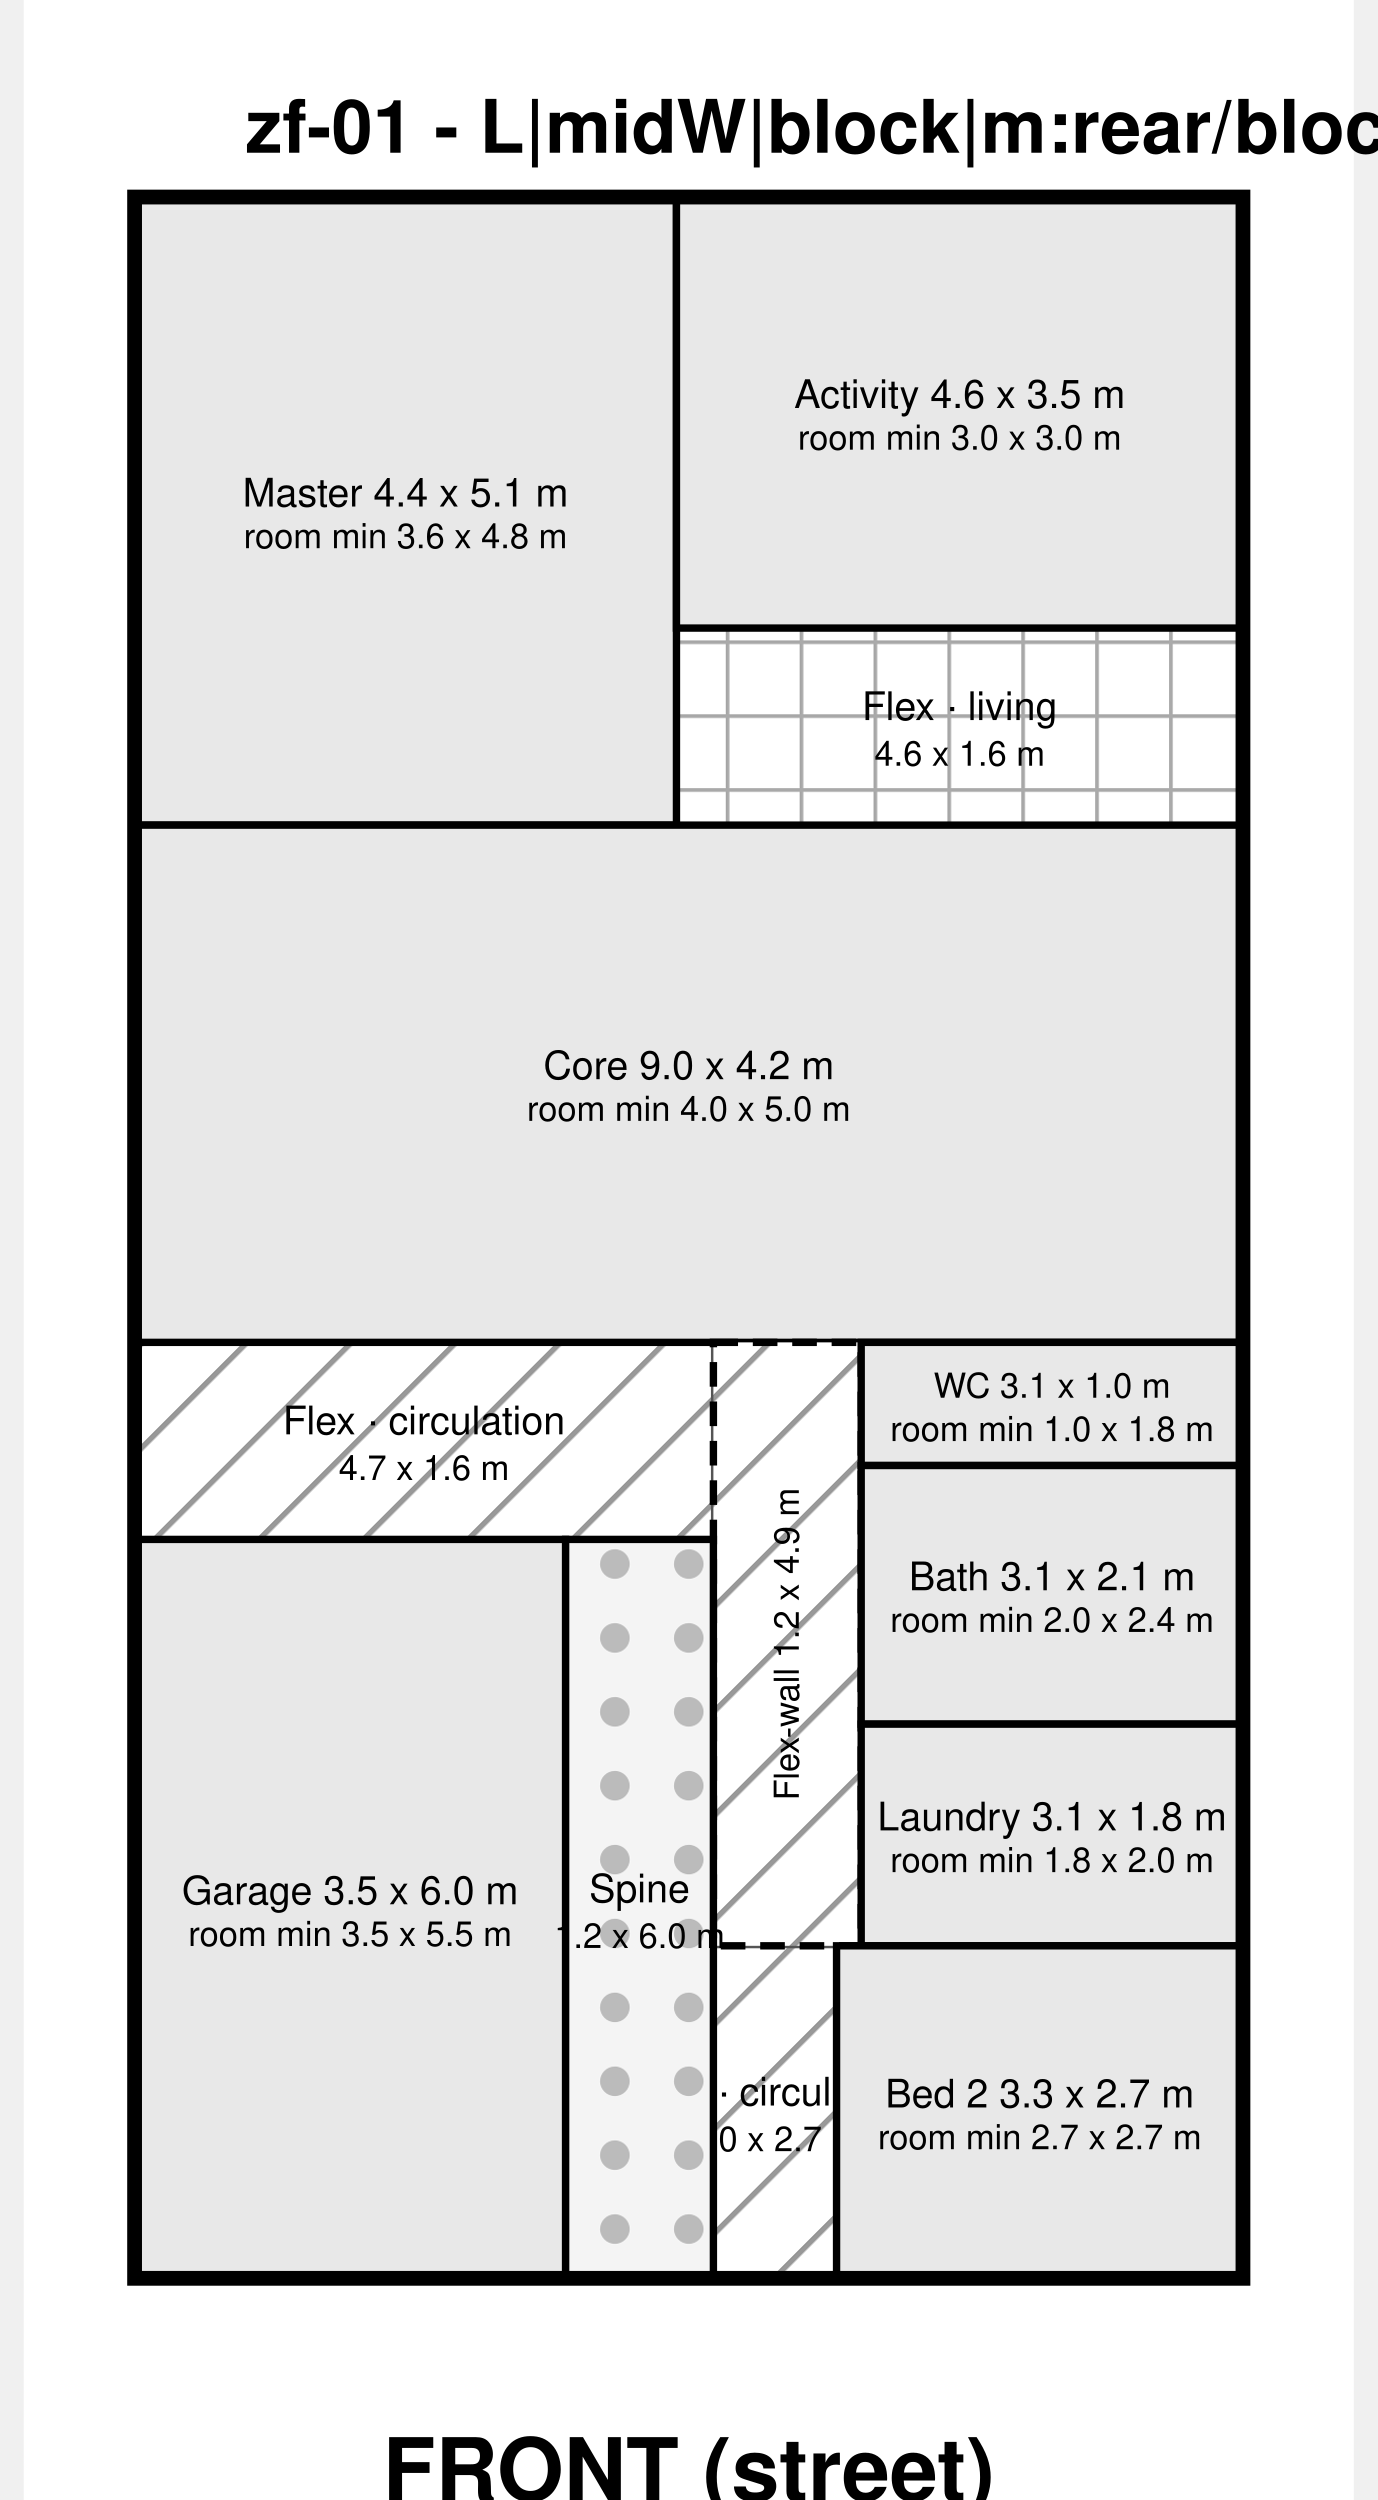
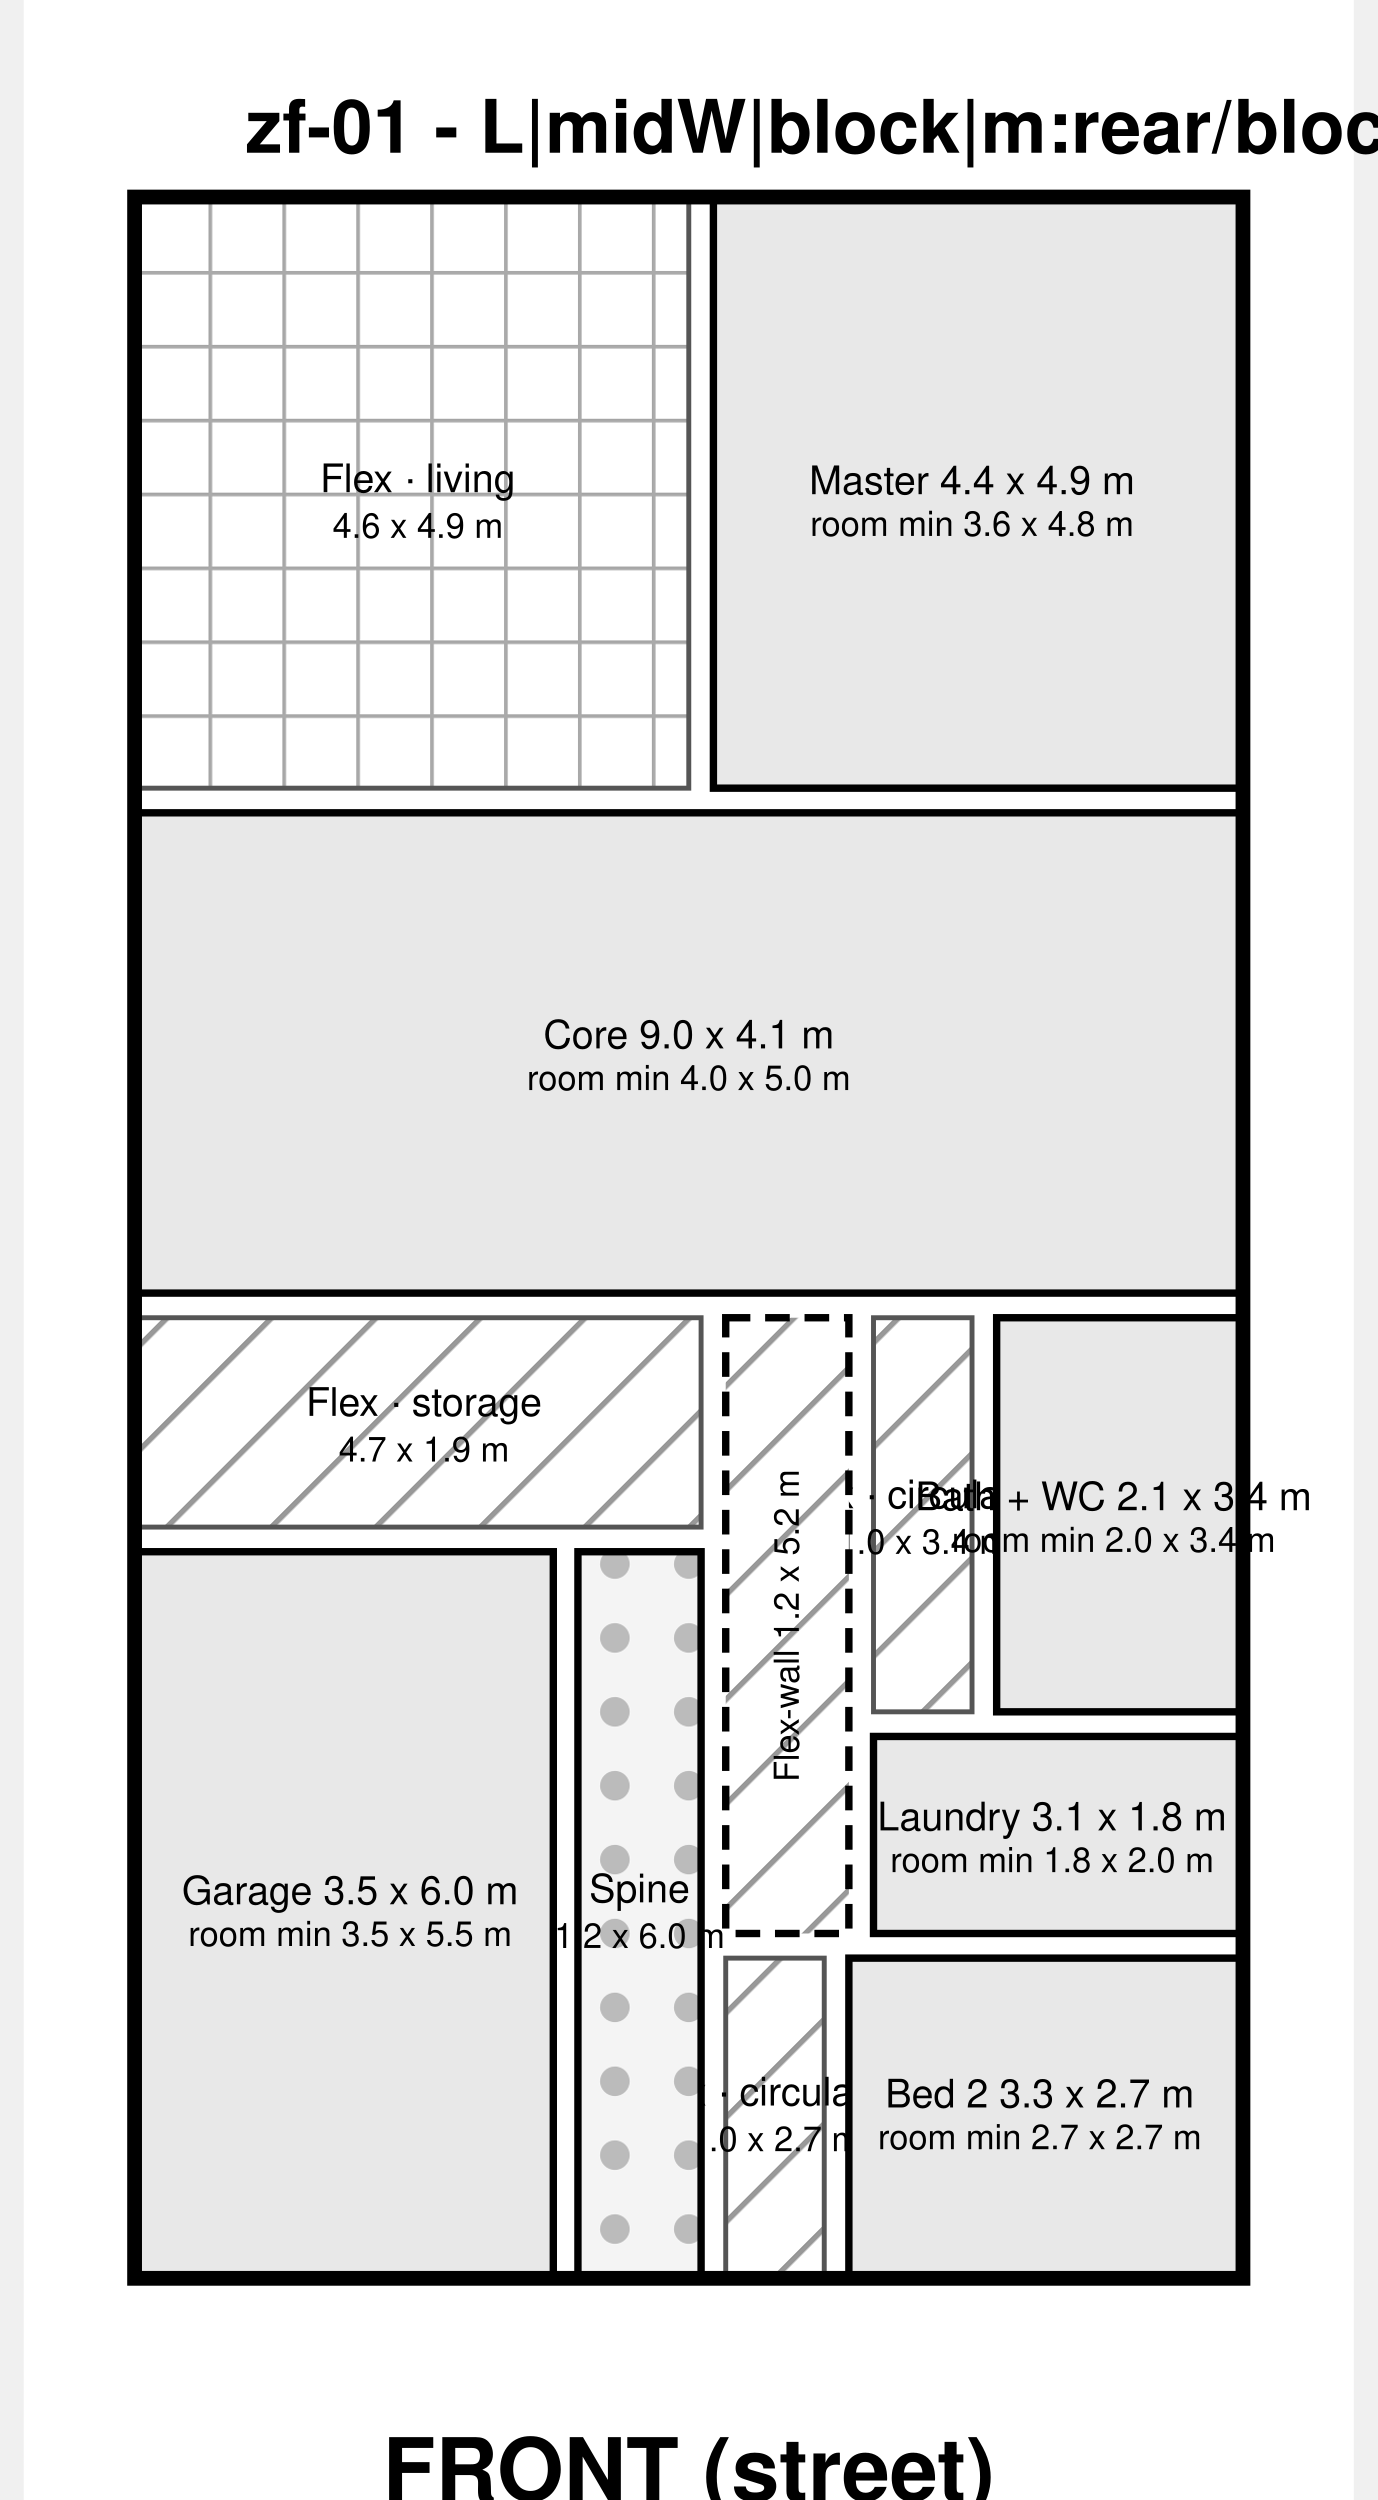
<svg xmlns="http://www.w3.org/2000/svg" width="540" height="980" viewBox="-900 -1600 10800 20300" font-family="Helvetica, Arial, sans-serif" fill="#000">
  <defs>
    <pattern id="hatch" width="600" height="600" patternUnits="userSpaceOnUse" patternTransform="rotate(45)">
      <rect width="600" height="600" fill="#ffffff" />
      <line x1="0" y1="0" x2="0" y2="600" stroke="#999" stroke-width="90" />
    </pattern>
    <pattern id="hatch2" width="500" height="500" patternUnits="userSpaceOnUse" patternTransform="rotate(-45)">
      <rect width="500" height="500" fill="#ffffff" />
      <line x1="0" y1="0" x2="0" y2="500" stroke="#666" stroke-width="70" />
    </pattern>
    <pattern id="hatch3" width="600" height="600" patternUnits="userSpaceOnUse">
      <rect width="600" height="600" fill="#ffffff" />
      <line x1="0" y1="0" x2="0" y2="600" stroke="#aaa" stroke-width="60" />
      <line x1="0" y1="0" x2="600" y2="0" stroke="#aaa" stroke-width="60" />
    </pattern>
    <pattern id="dots" width="600" height="600" patternUnits="userSpaceOnUse">
      <rect width="600" height="600" fill="#f4f4f4" />
      <circle cx="300" cy="300" r="120" fill="#bbb" />
    </pattern>
  </defs>
  <rect x="-900" y="-1600" width="10800" height="20300" fill="#ffffff" />
-   <text x="900" y="-360" font-size="600" font-weight="bold">zf-01 - L|midW|block|m:rear/block|wet:split|rr:MF|fw|v0</text>
+   <text x="900" y="-360" font-size="600" font-weight="bold">zf-01 - L|midW|block|m:rear/block|wet:block|rr:FM|fw|v0</text>
  <g>
-     <rect x="4400" y="3500" width="4600" height="1600" fill="url(#hatch3)" stroke="#555" stroke-width="40" />
-     <text x="6700" y="4140" font-size="320" text-anchor="middle" dominant-baseline="middle">Flex · living</text>
-     <text x="6700" y="4524" font-size="280" text-anchor="middle" dominant-baseline="middle">4.6 x 1.6 m</text>
+     <rect x="0" y="0" width="4500" height="4800" fill="url(#hatch3)" stroke="#555" stroke-width="40" />
+     <text x="2300" y="2290" font-size="320" text-anchor="middle" dominant-baseline="middle">Flex · living</text>
+     <text x="2300" y="2674" font-size="280" text-anchor="middle" dominant-baseline="middle">4.6 x 4.9 m</text>
  </g>
  <g>
-     <rect x="0" y="9300" width="4700" height="1600" fill="url(#hatch)" stroke="#555" stroke-width="40" />
-     <text x="2350" y="9940" font-size="320" text-anchor="middle" dominant-baseline="middle">Flex · circulation</text>
-     <text x="2350" y="10324" font-size="280" text-anchor="middle" dominant-baseline="middle">4.7 x 1.6 m</text>
+     <rect x="0" y="9100" width="4600" height="1700" fill="url(#hatch)" stroke="#555" stroke-width="40" />
+     <text x="2350" y="9790" font-size="320" text-anchor="middle" dominant-baseline="middle">Flex · storage</text>
+     <text x="2350" y="10174" font-size="280" text-anchor="middle" dominant-baseline="middle">4.7 x 1.9 m</text>
  </g>
  <g>
-     <rect x="4700" y="14200" width="1000" height="2700" fill="url(#hatch)" stroke="#555" stroke-width="40" />
+     <rect x="6000" y="9100" width="800" height="3200" fill="url(#hatch)" stroke="#555" stroke-width="40" />
+     <text x="6400" y="10540" font-size="320" text-anchor="middle" dominant-baseline="middle">Flex · circulation</text>
+     <text x="6400" y="10924" font-size="280" text-anchor="middle" dominant-baseline="middle">1.0 x 3.4 m</text>
+   </g>
+   <g>
+     <rect x="4800" y="14300" width="800" height="2600" fill="url(#hatch)" stroke="#555" stroke-width="40" />
    <text x="5200" y="15390" font-size="320" text-anchor="middle" dominant-baseline="middle">Flex · circulation</text>
    <text x="5200" y="15774" font-size="280" text-anchor="middle" dominant-baseline="middle">1.0 x 2.7 m</text>
  </g>
  <g>
-     <rect x="0" y="0" width="4400" height="5100" fill="#e8e8e8" stroke="#000" stroke-width="60" />
-     <text x="2200" y="2406" font-size="320" text-anchor="middle" dominant-baseline="middle">Master 4.4 x 5.1 m</text>
-     <text x="2200" y="2758" font-size="280" text-anchor="middle" dominant-baseline="middle">room min 3.6 x 4.8 m</text>
+     <rect x="4700" y="0" width="4300" height="4800" fill="#e8e8e8" stroke="#000" stroke-width="60" />
+     <text x="6800" y="2306" font-size="320" text-anchor="middle" dominant-baseline="middle">Master 4.4 x 4.9 m</text>
+     <text x="6800" y="2658" font-size="280" text-anchor="middle" dominant-baseline="middle">room min 3.6 x 4.8 m</text>
  </g>
  <g>
-     <rect x="0" y="5100" width="9000" height="4200" fill="#e8e8e8" stroke="#000" stroke-width="60" />
-     <text x="4500" y="7056" font-size="320" text-anchor="middle" dominant-baseline="middle">Core 9.0 x 4.2 m</text>
-     <text x="4500" y="7408" font-size="280" text-anchor="middle" dominant-baseline="middle">room min 4.0 x 5.0 m</text>
+     <rect x="0" y="5000" width="9000" height="3900" fill="#e8e8e8" stroke="#000" stroke-width="60" />
+     <text x="4500" y="6806" font-size="320" text-anchor="middle" dominant-baseline="middle">Core 9.0 x 4.1 m</text>
+     <text x="4500" y="7158" font-size="280" text-anchor="middle" dominant-baseline="middle">room min 4.0 x 5.0 m</text>
  </g>
  <g>
-     <rect x="0" y="10900" width="3500" height="6000" fill="#e8e8e8" stroke="#000" stroke-width="60" />
+     <rect x="0" y="11000" width="3400" height="5900" fill="#e8e8e8" stroke="#000" stroke-width="60" />
    <text x="1750" y="13756" font-size="320" text-anchor="middle" dominant-baseline="middle">Garage 3.5 x 6.0 m</text>
    <text x="1750" y="14108" font-size="280" text-anchor="middle" dominant-baseline="middle">room min 3.5 x 5.5 m</text>
  </g>
  <g>
-     <rect x="4700" y="9300" width="1200" height="4900" fill="url(#hatch)" stroke="#000" stroke-width="60" stroke-dasharray="200 120" />
-     <text transform="translate(5300 11750) rotate(-90)" font-size="280" text-anchor="middle" dominant-baseline="middle">Flex-wall 1.2 x 4.9 m</text>
+     <rect x="4800" y="9100" width="1000" height="5000" fill="url(#hatch)" stroke="#000" stroke-width="60" stroke-dasharray="200 120" />
+     <text transform="translate(5300 11600) rotate(-90)" font-size="280" text-anchor="middle" dominant-baseline="middle">Flex-wall 1.2 x 5.2 m</text>
  </g>
  <g>
-     <rect x="5900" y="9300" width="3100" height="1000" fill="#e8e8e8" stroke="#000" stroke-width="60" />
-     <text x="7450" y="9656" font-size="280" text-anchor="middle" dominant-baseline="middle">WC 3.1 x 1.0 m</text>
-     <text x="7450" y="10008" font-size="280" text-anchor="middle" dominant-baseline="middle">room min 1.0 x 1.8 m</text>
+     <rect x="7000" y="9100" width="2000" height="3200" fill="#e8e8e8" stroke="#000" stroke-width="60" />
+     <text x="7950" y="10556" font-size="320" text-anchor="middle" dominant-baseline="middle">Bath + WC 2.1 x 3.4 m</text>
+     <text x="7950" y="10908" font-size="280" text-anchor="middle" dominant-baseline="middle">room min 2.0 x 3.4 m</text>
  </g>
  <g>
-     <rect x="5900" y="10300" width="3100" height="2100" fill="#e8e8e8" stroke="#000" stroke-width="60" />
-     <text x="7450" y="11206" font-size="320" text-anchor="middle" dominant-baseline="middle">Bath 3.1 x 2.1 m</text>
-     <text x="7450" y="11558" font-size="280" text-anchor="middle" dominant-baseline="middle">room min 2.0 x 2.4 m</text>
-   </g>
-   <g>
-     <rect x="5900" y="12400" width="3100" height="1800" fill="#e8e8e8" stroke="#000" stroke-width="60" />
+     <rect x="6000" y="12500" width="3000" height="1600" fill="#e8e8e8" stroke="#000" stroke-width="60" />
    <text x="7450" y="13156" font-size="320" text-anchor="middle" dominant-baseline="middle">Laundry 3.1 x 1.8 m</text>
    <text x="7450" y="13508" font-size="280" text-anchor="middle" dominant-baseline="middle">room min 1.8 x 2.0 m</text>
  </g>
  <g>
-     <rect x="5700" y="14200" width="3300" height="2700" fill="#e8e8e8" stroke="#000" stroke-width="60" />
+     <rect x="5800" y="14300" width="3200" height="2600" fill="#e8e8e8" stroke="#000" stroke-width="60" />
    <text x="7350" y="15406" font-size="320" text-anchor="middle" dominant-baseline="middle">Bed 2 3.3 x 2.7 m</text>
    <text x="7350" y="15758" font-size="280" text-anchor="middle" dominant-baseline="middle">room min 2.7 x 2.7 m</text>
  </g>
  <g>
-     <rect x="4400" y="0" width="4600" height="3500" fill="#e8e8e8" stroke="#000" stroke-width="60" />
-     <text x="6700" y="1606" font-size="320" text-anchor="middle" dominant-baseline="middle">Activity 4.6 x 3.5 m</text>
-     <text x="6700" y="1958" font-size="280" text-anchor="middle" dominant-baseline="middle">room min 3.0 x 3.0 m</text>
-   </g>
-   <g>
-     <rect x="3500" y="10900" width="1200" height="6000" fill="url(#dots)" stroke="#000" stroke-width="60" />
+     <rect x="3600" y="11000" width="1000" height="5900" fill="url(#dots)" stroke="#000" stroke-width="60" />
    <text x="4100" y="13740" font-size="320" text-anchor="middle" dominant-baseline="middle">Spine</text>
    <text x="4100" y="14124" font-size="280" text-anchor="middle" dominant-baseline="middle">1.2 x 6.0 m</text>
  </g>
  <rect x="0" y="0" width="9000" height="16900" fill="none" stroke="#000" stroke-width="120" />
  <text x="4500" y="18700" font-size="700" text-anchor="middle" font-weight="bold">FRONT (street)</text>
</svg>
